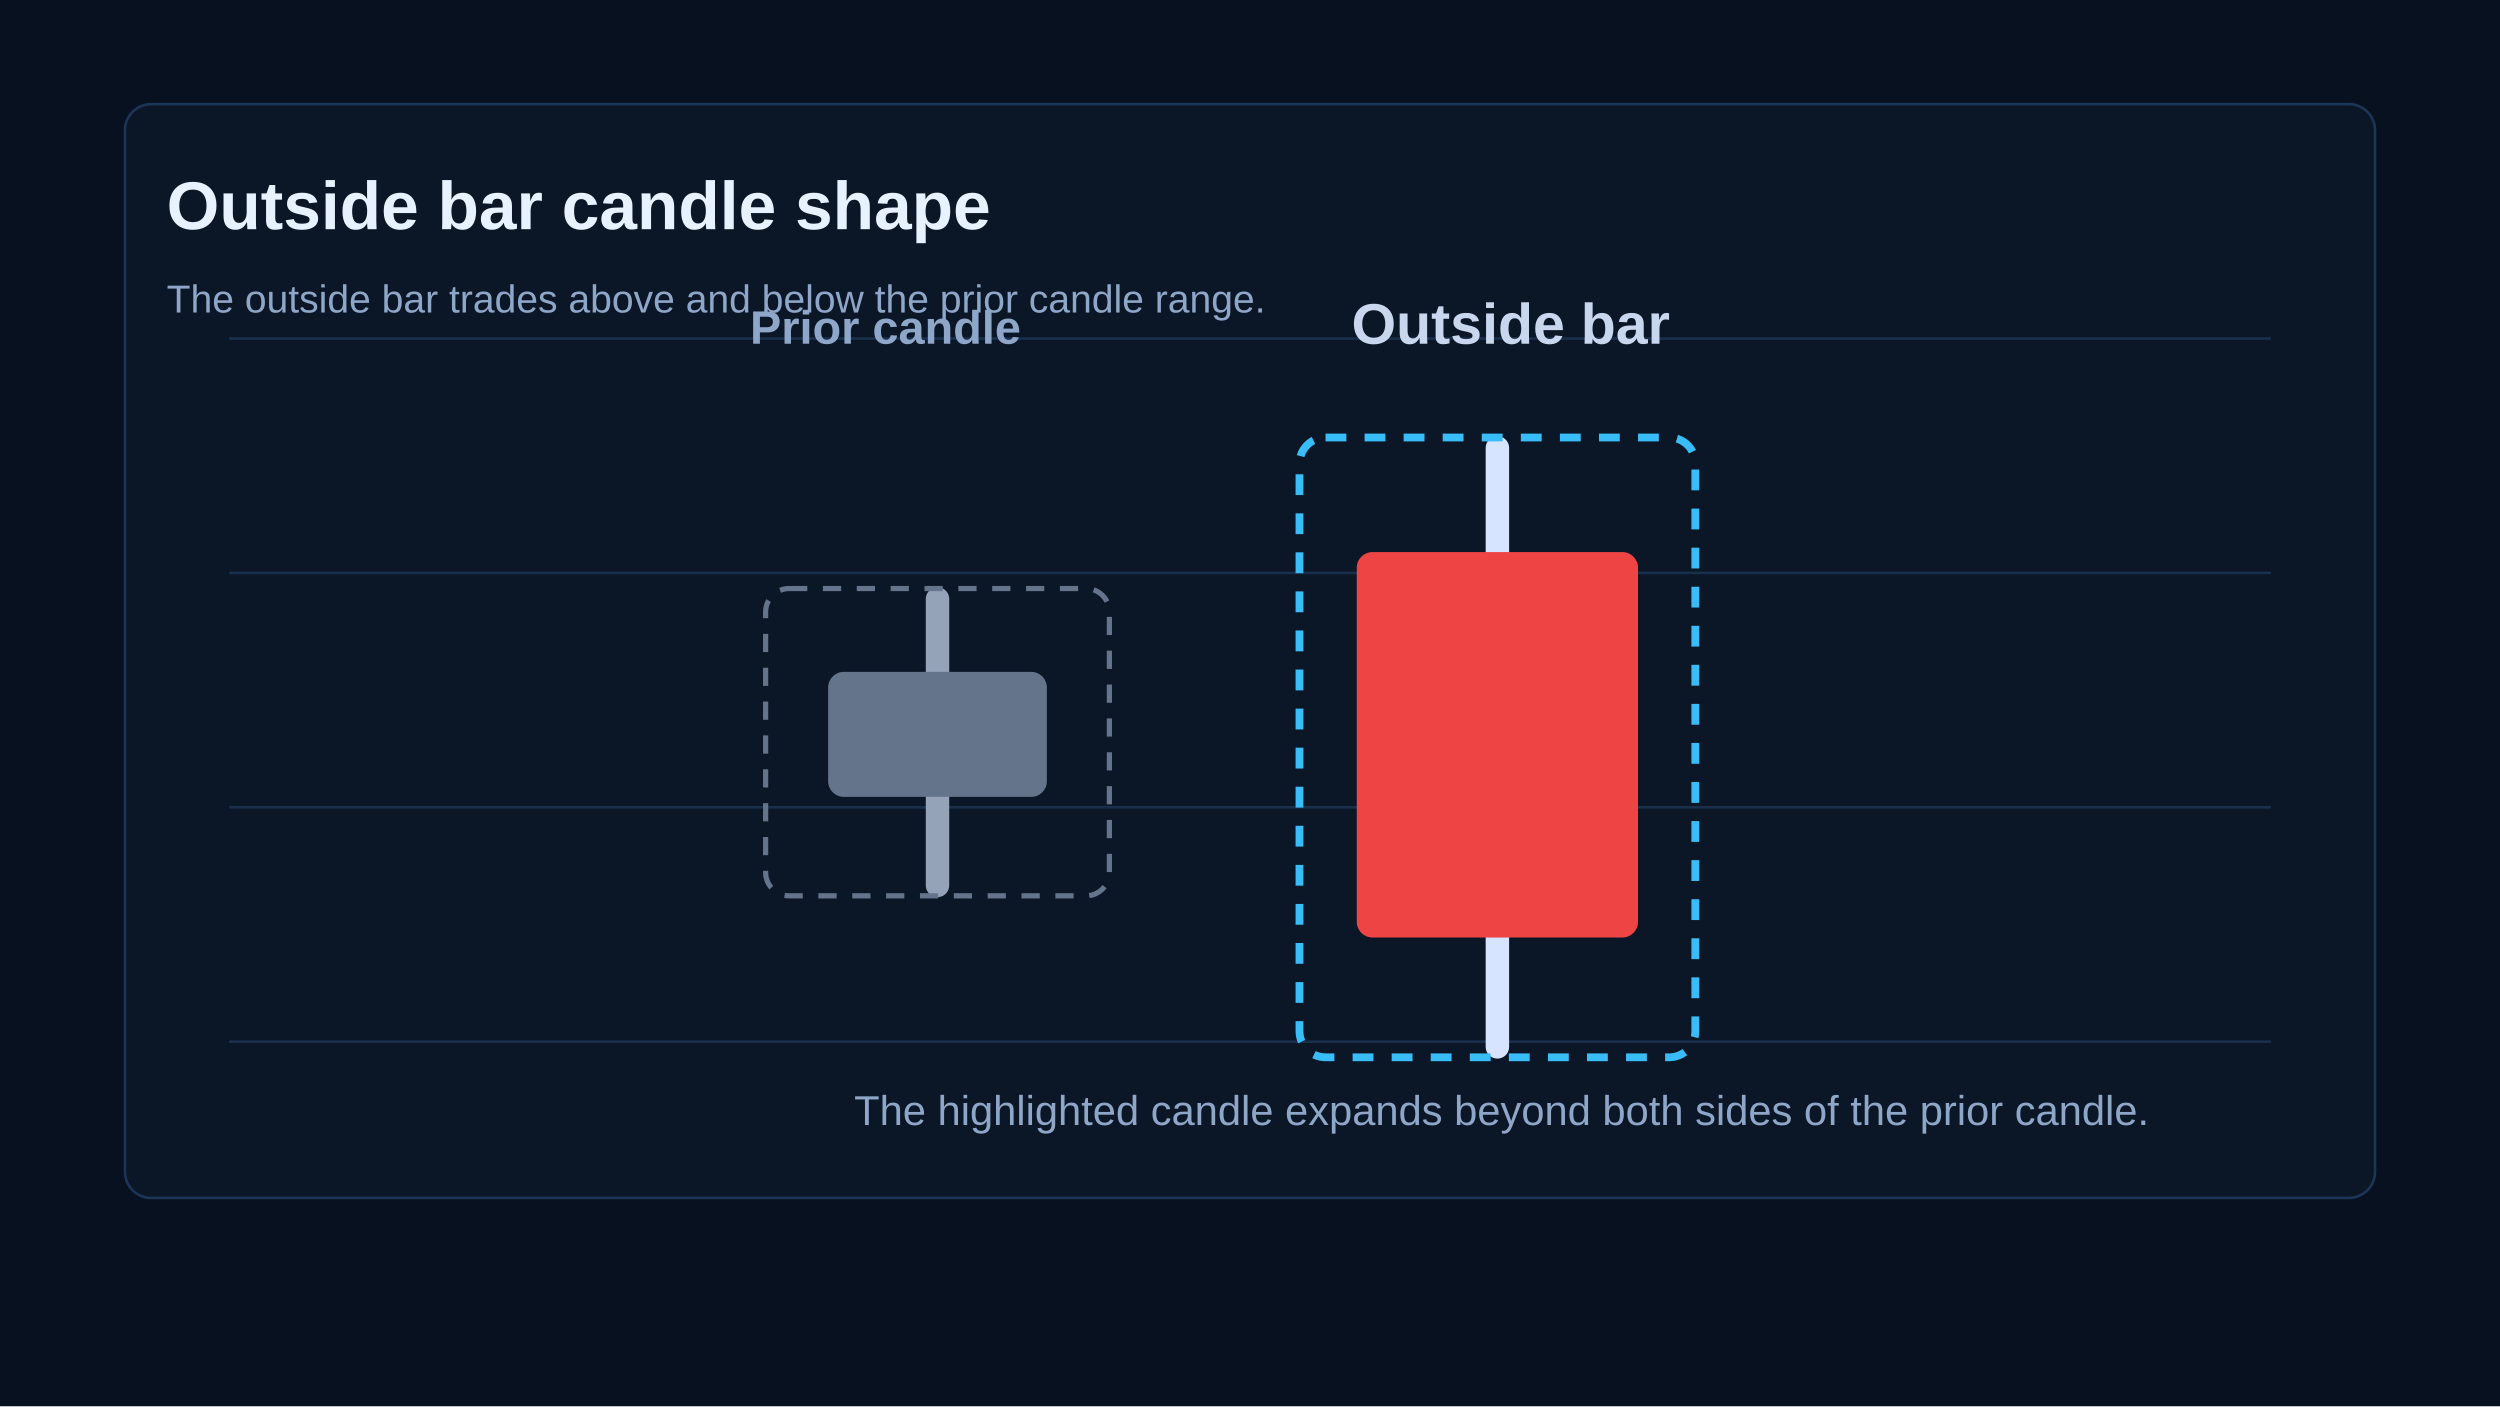
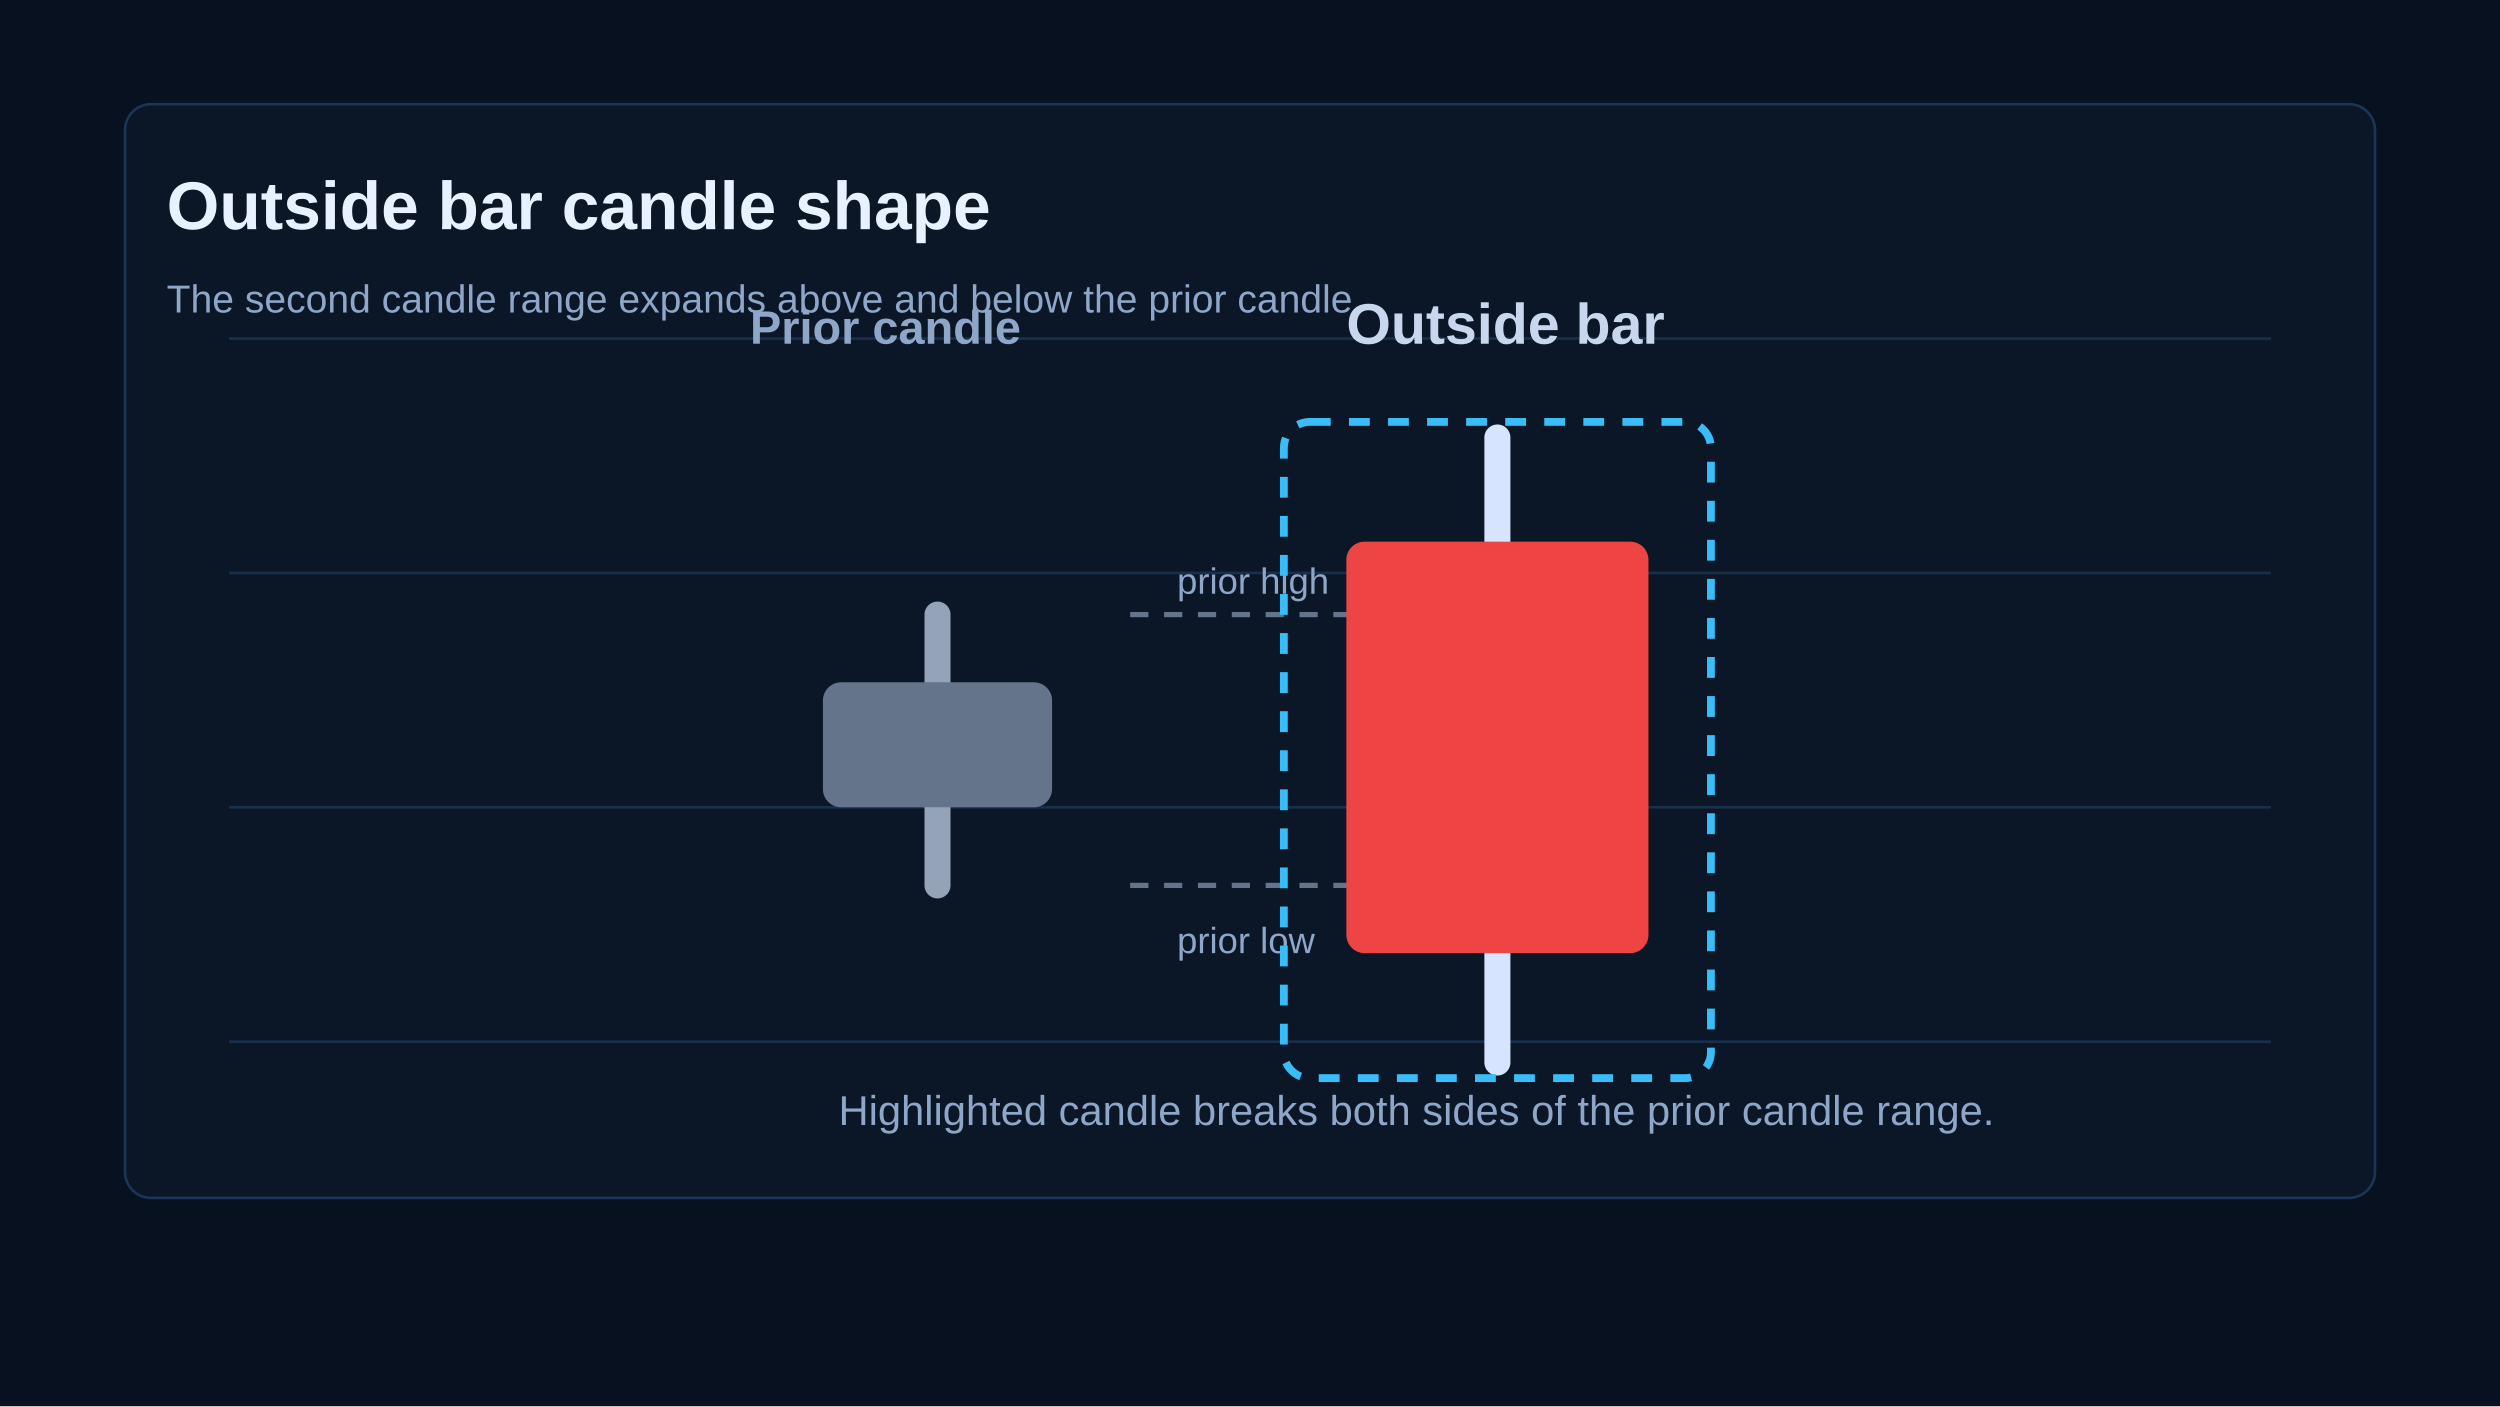
<svg xmlns="http://www.w3.org/2000/svg" width="960" height="540" viewBox="0 0 960 540" role="img" aria-labelledby="title desc">
  <rect width="960" height="540" fill="#07111f" />
  <rect x="48" y="40" width="864" height="420" rx="10" fill="#0b1626" stroke="#1b3558" />
  <g stroke="#19304d" stroke-width="1">
    <path d="M88 130H872M88 220H872M88 310H872M88 400H872" />
  </g>
  <text x="64" y="88" fill="#e8f1ff" font-family="Arial, sans-serif" font-size="26" font-weight="700">Outside bar candle shape</text>
-   <text x="64" y="120" fill="#8ea6c8" font-family="Arial, sans-serif" font-size="15">The outside bar trades above and below the prior candle range.</text>
+   <text x="64" y="120" fill="#8ea6c8" font-family="Arial, sans-serif" font-size="15">The second candle range expands above and below the prior candle.</text>
  <g transform="translate(360 150)">
    <text x="-72" y="-18" fill="#8ea6c8" font-family="Arial, sans-serif" font-size="18" font-weight="700">Prior candle</text>
-     <line x1="0" y1="80" x2="0" y2="190" stroke="#94a3b8" stroke-width="9" stroke-linecap="round" />
-     <rect x="-42" y="108" width="84" height="48" rx="6" fill="#64748b" />
-     <rect x="-66" y="76" width="132" height="118" rx="9" fill="none" stroke="#64748b" stroke-width="2" stroke-dasharray="7 6" />
+     <line x1="0" y1="86" x2="0" y2="190" stroke="#94a3b8" stroke-width="10" stroke-linecap="round" />
+     <rect x="-44" y="112" width="88" height="48" rx="7" fill="#64748b" />
+     <path d="M74 86H198M74 190H198" stroke="#64748b" stroke-width="2" stroke-dasharray="7 6" />
+     <text x="92" y="78" fill="#8ea6c8" font-family="Arial, sans-serif" font-size="14">prior high</text>
+     <text x="92" y="216" fill="#8ea6c8" font-family="Arial, sans-serif" font-size="14">prior low</text>
  </g>
  <g transform="translate(575 150)">
-     <text x="-56" y="-18" fill="#c8d7ee" font-family="Arial, sans-serif" font-size="22" font-weight="700">Outside bar</text>
-     <line x1="0" y1="22" x2="0" y2="252" stroke="#d6e4ff" stroke-width="9" stroke-linecap="round" />
-     <rect x="-54" y="62" width="108" height="148" rx="6" fill="#ef4444" />
-     <rect x="-76" y="18" width="152" height="238" rx="10" fill="none" stroke="#38bdf8" stroke-width="3" stroke-dasharray="8 7" />
+     <text x="-58" y="-18" fill="#c8d7ee" font-family="Arial, sans-serif" font-size="22" font-weight="700">Outside bar</text>
+     <line x1="0" y1="18" x2="0" y2="258" stroke="#d6e4ff" stroke-width="10" stroke-linecap="round" />
+     <rect x="-58" y="58" width="116" height="158" rx="7" fill="#ef4444" />
+     <rect x="-82" y="12" width="164" height="252" rx="10" fill="none" stroke="#38bdf8" stroke-width="3" stroke-dasharray="8 7" />
  </g>
-   <text x="328" y="432" fill="#8ea6c8" font-family="Arial, sans-serif" font-size="16">The highlighted candle expands beyond both sides of the prior candle.</text>
+   <text x="322" y="432" fill="#8ea6c8" font-family="Arial, sans-serif" font-size="16">Highlighted candle breaks both sides of the prior candle range.</text>
</svg>
